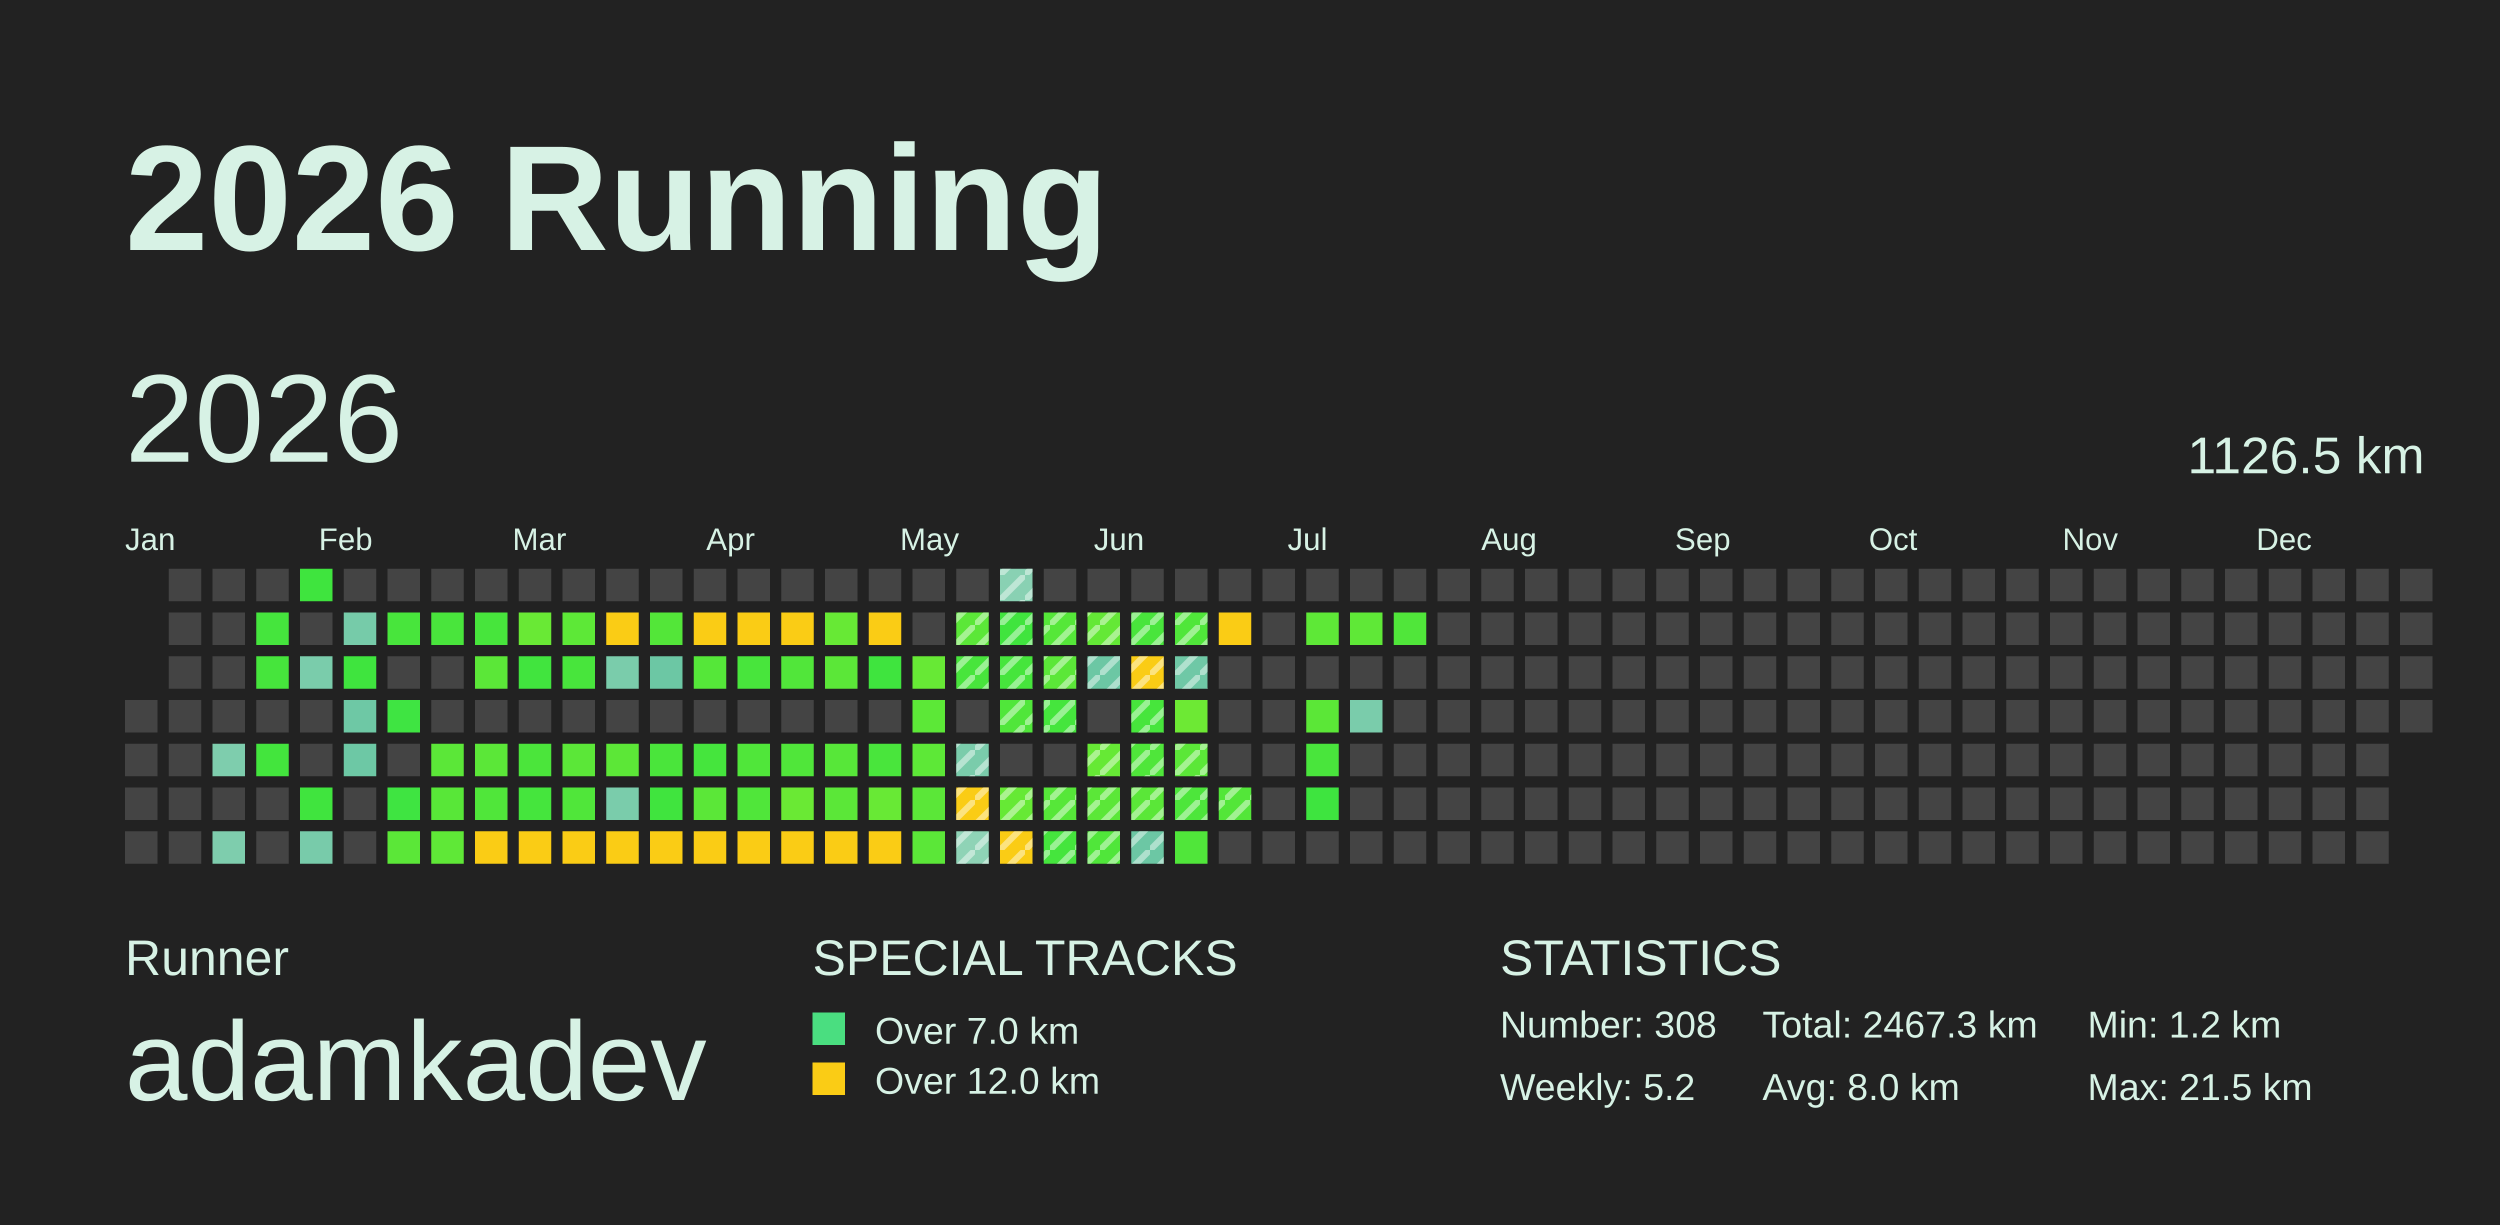
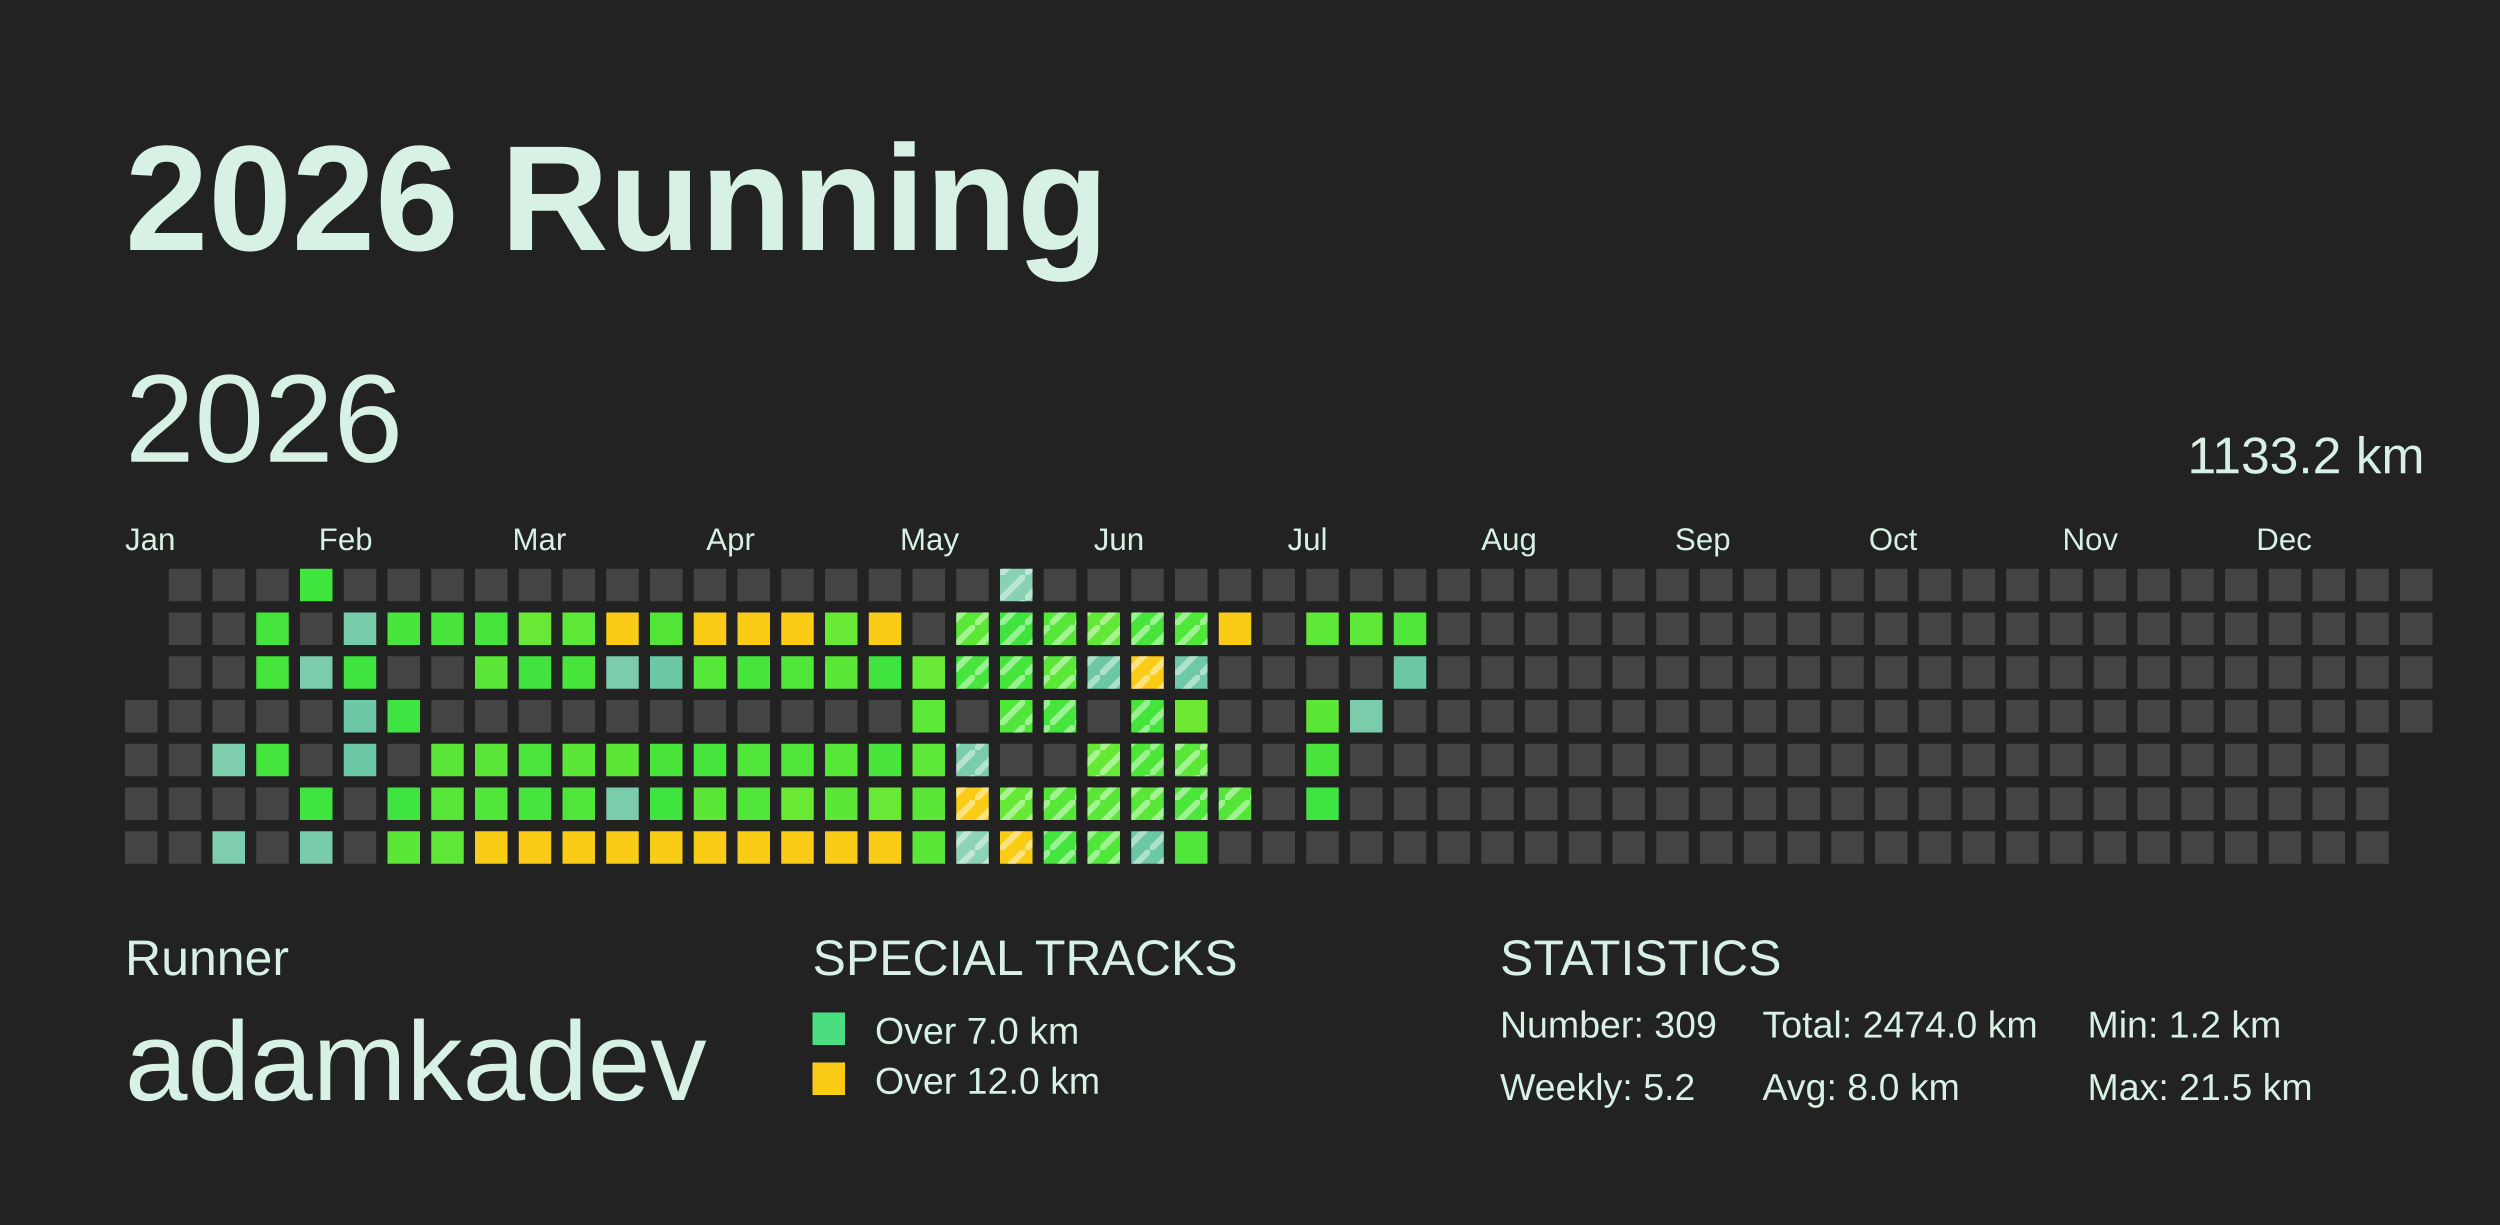
<svg xmlns="http://www.w3.org/2000/svg" baseProfile="full" height="98mm" version="1.1" viewBox="0,0,200,98" width="200mm">
  <defs>
    <pattern height="2" id="indoor-stripe" patternUnits="userSpaceOnUse" width="2">
      <line stroke="white" stroke-opacity="0.45" stroke-width="0.5" x1="0" x2="2" y1="2" y2="0" />
    </pattern>
  </defs>
  <rect fill="#222222" height="98" width="200" x="0" y="0" />
  <text fill="#D7F2E5" style="font-size:12px; font-family:Arial; font-weight:bold;" x="10" y="20">2026 Running</text>
  <text fill="#D7F2E5" style="font-size:4px; font-family:Arial" x="10" y="78">Runner</text>
  <text fill="#D7F2E5" style="font-size:9px; font-family:Arial" x="10" y="88">adamkadev</text>
  <text fill="#D7F2E5" style="font-size:4px; font-family:Arial" x="65" y="78">SPECIAL TRACKS</text>
  <rect fill="#4ADE80" height="2.6" width="2.6" x="65" y="81" />
  <text fill="#D7F2E5" style="font-size:3px; font-family:Arial" x="70" y="83.5">Over 7.0 km</text>
  <rect fill="#FACC15" height="2.6" width="2.6" x="65" y="85" />
  <text fill="#D7F2E5" style="font-size:3px; font-family:Arial" x="70" y="87.5">Over 12.0 km</text>
  <text fill="#D7F2E5" style="font-size:4px; font-family:Arial" x="120" y="78">STATISTICS</text>
-   <text fill="#D7F2E5" style="font-size:3px; font-family:Arial" x="120" y="83">Number: 308</text>
+   <text fill="#D7F2E5" style="font-size:3px; font-family:Arial" x="120" y="83">Number: 309</text>
  <text fill="#D7F2E5" style="font-size:3px; font-family:Arial" x="120" y="88">Weekly: 5.2</text>
-   <text fill="#D7F2E5" style="font-size:3px; font-family:Arial" x="141" y="83">Total: 2467.3 km</text>
+   <text fill="#D7F2E5" style="font-size:3px; font-family:Arial" x="141" y="83">Total: 2474.0 km</text>
  <text fill="#D7F2E5" style="font-size:3px; font-family:Arial" x="141" y="88">Avg: 8.0 km</text>
  <text fill="#D7F2E5" style="font-size:3px; font-family:Arial" x="167" y="83">Min: 1.2 km</text>
  <text fill="#D7F2E5" style="font-size:3px; font-family:Arial" x="167" y="88">Max: 21.5 km</text>
  <text dominant-baseline="hanging" fill="#D7F2E5" style="font-size:10.0px; font-family:Arial;" x="10" y="30">2026</text>
-   <text dominant-baseline="hanging" fill="#D7F2E5" style="font-size:4.125px; font-family:Arial;" x="175" y="35">1126.5 km</text>
+   <text dominant-baseline="hanging" fill="#D7F2E5" style="font-size:4.125px; font-family:Arial;" x="175" y="35">1133.2 km</text>
  <text fill="#D7F2E5" style="font-size:2.5px; font-family:Arial" x="10.0" y="44">Jan</text>
  <text fill="#D7F2E5" style="font-size:2.5px; font-family:Arial" x="25.5" y="44">Feb</text>
  <text fill="#D7F2E5" style="font-size:2.5px; font-family:Arial" x="41.0" y="44">Mar</text>
  <text fill="#D7F2E5" style="font-size:2.5px; font-family:Arial" x="56.5" y="44">Apr</text>
  <text fill="#D7F2E5" style="font-size:2.5px; font-family:Arial" x="72.0" y="44">May</text>
  <text fill="#D7F2E5" style="font-size:2.5px; font-family:Arial" x="87.5" y="44">Jun</text>
  <text fill="#D7F2E5" style="font-size:2.5px; font-family:Arial" x="103.0" y="44">Jul</text>
  <text fill="#D7F2E5" style="font-size:2.5px; font-family:Arial" x="118.5" y="44">Aug</text>
  <text fill="#D7F2E5" style="font-size:2.5px; font-family:Arial" x="134.0" y="44">Sep</text>
  <text fill="#D7F2E5" style="font-size:2.5px; font-family:Arial" x="149.5" y="44">Oct</text>
  <text fill="#D7F2E5" style="font-size:2.5px; font-family:Arial" x="165.0" y="44">Nov</text>
  <text fill="#D7F2E5" style="font-size:2.5px; font-family:Arial" x="180.5" y="44">Dec</text>
  <rect fill="#444444" height="2.6" width="2.6" x="10.0" y="56.0" />
  <rect fill="#444444" height="2.6" width="2.6" x="10.0" y="59.5" />
  <rect fill="#444444" height="2.6" width="2.6" x="10.0" y="63.0" />
  <rect fill="#444444" height="2.6" width="2.6" x="10.0" y="66.5" />
  <rect fill="#444444" height="2.6" width="2.6" x="13.5" y="45.5" />
  <rect fill="#444444" height="2.6" width="2.6" x="13.5" y="49.0" />
  <rect fill="#444444" height="2.6" width="2.6" x="13.5" y="52.5" />
  <rect fill="#444444" height="2.6" width="2.6" x="13.5" y="56.0" />
  <rect fill="#444444" height="2.6" width="2.6" x="13.5" y="59.5" />
  <rect fill="#444444" height="2.6" width="2.6" x="13.5" y="63.0" />
  <rect fill="#444444" height="2.6" width="2.6" x="13.5" y="66.5" />
  <rect fill="#444444" height="2.6" width="2.6" x="17.0" y="45.5" />
  <rect fill="#444444" height="2.6" width="2.6" x="17.0" y="49.0" />
  <rect fill="#444444" height="2.6" width="2.6" x="17.0" y="52.5" />
  <rect fill="#444444" height="2.6" width="2.6" x="17.0" y="56.0" />
  <rect fill="#7ecdad" height="2.6" width="2.6" x="17.0" y="59.5" />
  <rect fill="#444444" height="2.6" width="2.6" x="17.0" y="63.0" />
  <rect fill="#7ecdad" height="2.6" width="2.6" x="17.0" y="66.5" />
  <rect fill="#444444" height="2.6" width="2.6" x="20.5" y="45.5" />
  <rect fill="#45e53d" height="2.6" width="2.6" x="20.5" y="49.0" />
  <rect fill="#46e53c" height="2.6" width="2.6" x="20.5" y="52.5" />
  <rect fill="#444444" height="2.6" width="2.6" x="20.5" y="56.0" />
  <rect fill="#43e53d" height="2.6" width="2.6" x="20.5" y="59.5" />
  <rect fill="#444444" height="2.6" width="2.6" x="20.5" y="63.0" />
  <rect fill="#444444" height="2.6" width="2.6" x="20.5" y="66.5" />
  <rect fill="#3fe43e" height="2.6" width="2.6" x="24.0" y="45.5" />
  <rect fill="#444444" height="2.6" width="2.6" x="24.0" y="49.0" />
  <rect fill="#7accab" height="2.6" width="2.6" x="24.0" y="52.5" />
  <rect fill="#444444" height="2.6" width="2.6" x="24.0" y="56.0" />
  <rect fill="#444444" height="2.6" width="2.6" x="24.0" y="59.5" />
  <rect fill="#40e43e" height="2.6" width="2.6" x="24.0" y="63.0" />
  <rect fill="#78cbaa" height="2.6" width="2.6" x="24.0" y="66.5" />
  <rect fill="#444444" height="2.6" width="2.6" x="27.5" y="45.5" />
  <rect fill="#76cba9" height="2.6" width="2.6" x="27.5" y="49.0" />
  <rect fill="#3fe43e" height="2.6" width="2.6" x="27.5" y="52.5" />
  <rect fill="#6ec8a5" height="2.6" width="2.6" x="27.5" y="56.0" />
  <rect fill="#6dc8a5" height="2.6" width="2.6" x="27.5" y="59.5" />
  <rect fill="#444444" height="2.6" width="2.6" x="27.5" y="63.0" />
  <rect fill="#444444" height="2.6" width="2.6" x="27.5" y="66.5" />
  <rect fill="#444444" height="2.6" width="2.6" x="31.0" y="45.5" />
  <rect fill="#48e53c" height="2.6" width="2.6" x="31.0" y="49.0" />
  <rect fill="#444444" height="2.6" width="2.6" x="31.0" y="52.5" />
  <rect fill="#3fe442" height="2.6" width="2.6" x="31.0" y="56.0" />
  <rect fill="#444444" height="2.6" width="2.6" x="31.0" y="59.5" />
  <rect fill="#3fe441" height="2.6" width="2.6" x="31.0" y="63.0" />
  <rect fill="#5be738" height="2.6" width="2.6" x="31.0" y="66.5" />
  <rect fill="#444444" height="2.6" width="2.6" x="34.5" y="45.5" />
  <rect fill="#49e53c" height="2.6" width="2.6" x="34.5" y="49.0" />
  <rect fill="#444444" height="2.6" width="2.6" x="34.5" y="52.5" />
  <rect fill="#444444" height="2.6" width="2.6" x="34.5" y="56.0" />
  <rect fill="#5be738" height="2.6" width="2.6" x="34.5" y="59.5" />
  <rect fill="#58e738" height="2.6" width="2.6" x="34.5" y="63.0" />
  <rect fill="#5fe837" height="2.6" width="2.6" x="34.5" y="66.5" />
  <rect fill="#444444" height="2.6" width="2.6" x="38.0" y="45.5" />
  <rect fill="#47e53c" height="2.6" width="2.6" x="38.0" y="49.0" />
  <rect fill="#5be738" height="2.6" width="2.6" x="38.0" y="52.5" />
  <rect fill="#444444" height="2.6" width="2.6" x="38.0" y="56.0" />
  <rect fill="#5be738" height="2.6" width="2.6" x="38.0" y="59.5" />
  <rect fill="#50e63a" height="2.6" width="2.6" x="38.0" y="63.0" />
  <rect fill="#FACC15" height="2.6" width="2.6" x="38.0" y="66.5" />
  <rect fill="#444444" height="2.6" width="2.6" x="41.5" y="45.5" />
  <rect fill="#69e935" height="2.6" width="2.6" x="41.5" y="49.0" />
  <rect fill="#41e43e" height="2.6" width="2.6" x="41.5" y="52.5" />
  <rect fill="#444444" height="2.6" width="2.6" x="41.5" y="56.0" />
  <rect fill="#4be53b" height="2.6" width="2.6" x="41.5" y="59.5" />
  <rect fill="#45e53d" height="2.6" width="2.6" x="41.5" y="63.0" />
  <rect fill="#FACC15" height="2.6" width="2.6" x="41.5" y="66.5" />
  <rect fill="#444444" height="2.6" width="2.6" x="45.0" y="45.5" />
  <rect fill="#5de837" height="2.6" width="2.6" x="45.0" y="49.0" />
  <rect fill="#48e53c" height="2.6" width="2.6" x="45.0" y="52.5" />
  <rect fill="#444444" height="2.6" width="2.6" x="45.0" y="56.0" />
  <rect fill="#5be738" height="2.6" width="2.6" x="45.0" y="59.5" />
  <rect fill="#50e63a" height="2.6" width="2.6" x="45.0" y="63.0" />
  <rect fill="#FACC15" height="2.6" width="2.6" x="45.0" y="66.5" />
  <rect fill="#444444" height="2.6" width="2.6" x="48.5" y="45.5" />
  <rect fill="#FACC15" height="2.6" width="2.6" x="48.5" y="49.0" />
  <rect fill="#7accab" height="2.6" width="2.6" x="48.5" y="52.5" />
  <rect fill="#444444" height="2.6" width="2.6" x="48.5" y="56.0" />
  <rect fill="#5ce737" height="2.6" width="2.6" x="48.5" y="59.5" />
  <rect fill="#7accab" height="2.6" width="2.6" x="48.5" y="63.0" />
  <rect fill="#FACC15" height="2.6" width="2.6" x="48.5" y="66.5" />
  <rect fill="#444444" height="2.6" width="2.6" x="52.0" y="45.5" />
  <rect fill="#53e639" height="2.6" width="2.6" x="52.0" y="49.0" />
  <rect fill="#6cc7a4" height="2.6" width="2.6" x="52.0" y="52.5" />
  <rect fill="#444444" height="2.6" width="2.6" x="52.0" y="56.0" />
  <rect fill="#4ae53b" height="2.6" width="2.6" x="52.0" y="59.5" />
  <rect fill="#40e43e" height="2.6" width="2.6" x="52.0" y="63.0" />
  <rect fill="#FACC15" height="2.6" width="2.6" x="52.0" y="66.5" />
  <rect fill="#444444" height="2.6" width="2.6" x="55.5" y="45.5" />
  <rect fill="#FACC15" height="2.6" width="2.6" x="55.5" y="49.0" />
  <rect fill="#55e739" height="2.6" width="2.6" x="55.5" y="52.5" />
  <rect fill="#444444" height="2.6" width="2.6" x="55.5" y="56.0" />
  <rect fill="#45e53d" height="2.6" width="2.6" x="55.5" y="59.5" />
  <rect fill="#5be738" height="2.6" width="2.6" x="55.5" y="63.0" />
  <rect fill="#FACC15" height="2.6" width="2.6" x="55.5" y="66.5" />
  <rect fill="#444444" height="2.6" width="2.6" x="59.0" y="45.5" />
  <rect fill="#FACC15" height="2.6" width="2.6" x="59.0" y="49.0" />
  <rect fill="#48e53c" height="2.6" width="2.6" x="59.0" y="52.5" />
  <rect fill="#444444" height="2.6" width="2.6" x="59.0" y="56.0" />
  <rect fill="#50e63a" height="2.6" width="2.6" x="59.0" y="59.5" />
  <rect fill="#50e63a" height="2.6" width="2.6" x="59.0" y="63.0" />
  <rect fill="#FACC15" height="2.6" width="2.6" x="59.0" y="66.5" />
  <rect fill="#444444" height="2.6" width="2.6" x="62.5" y="45.5" />
  <rect fill="#FACC15" height="2.6" width="2.6" x="62.5" y="49.0" />
  <rect fill="#51e63a" height="2.6" width="2.6" x="62.5" y="52.5" />
  <rect fill="#444444" height="2.6" width="2.6" x="62.5" y="56.0" />
  <rect fill="#50e63a" height="2.6" width="2.6" x="62.5" y="59.5" />
  <rect fill="#6ae934" height="2.6" width="2.6" x="62.5" y="63.0" />
  <rect fill="#FACC15" height="2.6" width="2.6" x="62.5" y="66.5" />
  <rect fill="#444444" height="2.6" width="2.6" x="66.0" y="45.5" />
  <rect fill="#67e935" height="2.6" width="2.6" x="66.0" y="49.0" />
  <rect fill="#5be738" height="2.6" width="2.6" x="66.0" y="52.5" />
  <rect fill="#444444" height="2.6" width="2.6" x="66.0" y="56.0" />
  <rect fill="#57e739" height="2.6" width="2.6" x="66.0" y="59.5" />
  <rect fill="#5be738" height="2.6" width="2.6" x="66.0" y="63.0" />
  <rect fill="#FACC15" height="2.6" width="2.6" x="66.0" y="66.5" />
  <rect fill="#444444" height="2.6" width="2.6" x="69.5" y="45.5" />
  <rect fill="#FACC15" height="2.6" width="2.6" x="69.5" y="49.0" />
  <rect fill="#3fe43e" height="2.6" width="2.6" x="69.5" y="52.5" />
  <rect fill="#444444" height="2.6" width="2.6" x="69.5" y="56.0" />
  <rect fill="#49e53c" height="2.6" width="2.6" x="69.5" y="59.5" />
  <rect fill="#68e935" height="2.6" width="2.6" x="69.5" y="63.0" />
  <rect fill="#FACC15" height="2.6" width="2.6" x="69.5" y="66.5" />
  <rect fill="#444444" height="2.6" width="2.6" x="73.0" y="45.5" />
  <rect fill="#444444" height="2.6" width="2.6" x="73.0" y="49.0" />
  <rect fill="#67e935" height="2.6" width="2.6" x="73.0" y="52.5" />
  <rect fill="#5ce837" height="2.6" width="2.6" x="73.0" y="56.0" />
  <rect fill="#5de837" height="2.6" width="2.6" x="73.0" y="59.5" />
  <rect fill="#5be738" height="2.6" width="2.6" x="73.0" y="63.0" />
  <rect fill="#5be738" height="2.6" width="2.6" x="73.0" y="66.5" />
  <rect fill="#444444" height="2.6" width="2.6" x="76.5" y="45.5" />
  <rect fill="#5be738" height="2.6" width="2.6" x="76.5" y="49.0" />
  <rect fill="url(#indoor-stripe)" height="2.6" style="pointer-events: none;" width="2.6" x="76.5" y="49.0" />
  <rect fill="#48e53c" height="2.6" width="2.6" x="76.5" y="52.5" />
  <rect fill="url(#indoor-stripe)" height="2.6" style="pointer-events: none;" width="2.6" x="76.5" y="52.5" />
  <rect fill="#444444" height="2.6" width="2.6" x="76.5" y="56.0" />
  <rect fill="#7accab" height="2.6" width="2.6" x="76.5" y="59.5" />
  <rect fill="url(#indoor-stripe)" height="2.6" style="pointer-events: none;" width="2.6" x="76.5" y="59.5" />
  <rect fill="#FACC15" height="2.6" width="2.6" x="76.5" y="63.0" />
  <rect fill="url(#indoor-stripe)" height="2.6" style="pointer-events: none;" width="2.6" x="76.5" y="63.0" />
  <rect fill="#8fd3b6" height="2.6" width="2.6" x="76.5" y="66.5" />
  <rect fill="url(#indoor-stripe)" height="2.6" style="pointer-events: none;" width="2.6" x="76.5" y="66.5" />
  <rect fill="#89d1b3" height="2.6" width="2.6" x="80.0" y="45.5" />
  <rect fill="url(#indoor-stripe)" height="2.6" style="pointer-events: none;" width="2.6" x="80.0" y="45.5" />
  <rect fill="#40e43e" height="2.6" width="2.6" x="80.0" y="49.0" />
  <rect fill="url(#indoor-stripe)" height="2.6" style="pointer-events: none;" width="2.6" x="80.0" y="49.0" />
  <rect fill="#46e53c" height="2.6" width="2.6" x="80.0" y="52.5" />
  <rect fill="url(#indoor-stripe)" height="2.6" style="pointer-events: none;" width="2.6" x="80.0" y="52.5" />
  <rect fill="#50e63a" height="2.6" width="2.6" x="80.0" y="56.0" />
  <rect fill="url(#indoor-stripe)" height="2.6" style="pointer-events: none;" width="2.6" x="80.0" y="56.0" />
  <rect fill="#444444" height="2.6" width="2.6" x="80.0" y="59.5" />
  <rect fill="#66e935" height="2.6" width="2.6" x="80.0" y="63.0" />
  <rect fill="url(#indoor-stripe)" height="2.6" style="pointer-events: none;" width="2.6" x="80.0" y="63.0" />
  <rect fill="#FACC15" height="2.6" width="2.6" x="80.0" y="66.5" />
  <rect fill="url(#indoor-stripe)" height="2.6" style="pointer-events: none;" width="2.6" x="80.0" y="66.5" />
  <rect fill="#444444" height="2.6" width="2.6" x="83.5" y="45.5" />
  <rect fill="#55e739" height="2.6" width="2.6" x="83.5" y="49.0" />
  <rect fill="url(#indoor-stripe)" height="2.6" style="pointer-events: none;" width="2.6" x="83.5" y="49.0" />
  <rect fill="#5be738" height="2.6" width="2.6" x="83.5" y="52.5" />
  <rect fill="url(#indoor-stripe)" height="2.6" style="pointer-events: none;" width="2.6" x="83.5" y="52.5" />
  <rect fill="#45e53d" height="2.6" width="2.6" x="83.5" y="56.0" />
  <rect fill="url(#indoor-stripe)" height="2.6" style="pointer-events: none;" width="2.6" x="83.5" y="56.0" />
  <rect fill="#444444" height="2.6" width="2.6" x="83.5" y="59.5" />
  <rect fill="#56e739" height="2.6" width="2.6" x="83.5" y="63.0" />
  <rect fill="url(#indoor-stripe)" height="2.6" style="pointer-events: none;" width="2.6" x="83.5" y="63.0" />
  <rect fill="#45e53d" height="2.6" width="2.6" x="83.5" y="66.5" />
  <rect fill="url(#indoor-stripe)" height="2.6" style="pointer-events: none;" width="2.6" x="83.5" y="66.5" />
  <rect fill="#444444" height="2.6" width="2.6" x="87.0" y="45.5" />
  <rect fill="#64e836" height="2.6" width="2.6" x="87.0" y="49.0" />
  <rect fill="url(#indoor-stripe)" height="2.6" style="pointer-events: none;" width="2.6" x="87.0" y="49.0" />
  <rect fill="#6cc7a4" height="2.6" width="2.6" x="87.0" y="52.5" />
  <rect fill="url(#indoor-stripe)" height="2.6" style="pointer-events: none;" width="2.6" x="87.0" y="52.5" />
  <rect fill="#444444" height="2.6" width="2.6" x="87.0" y="56.0" />
  <rect fill="#66e935" height="2.6" width="2.6" x="87.0" y="59.5" />
  <rect fill="url(#indoor-stripe)" height="2.6" style="pointer-events: none;" width="2.6" x="87.0" y="59.5" />
  <rect fill="#5be738" height="2.6" width="2.6" x="87.0" y="63.0" />
  <rect fill="url(#indoor-stripe)" height="2.6" style="pointer-events: none;" width="2.6" x="87.0" y="63.0" />
  <rect fill="#50e63a" height="2.6" width="2.6" x="87.0" y="66.5" />
  <rect fill="url(#indoor-stripe)" height="2.6" style="pointer-events: none;" width="2.6" x="87.0" y="66.5" />
  <rect fill="#444444" height="2.6" width="2.6" x="90.5" y="45.5" />
  <rect fill="#49e53c" height="2.6" width="2.6" x="90.5" y="49.0" />
  <rect fill="url(#indoor-stripe)" height="2.6" style="pointer-events: none;" width="2.6" x="90.5" y="49.0" />
  <rect fill="#FACC15" height="2.6" width="2.6" x="90.5" y="52.5" />
  <rect fill="url(#indoor-stripe)" height="2.6" style="pointer-events: none;" width="2.6" x="90.5" y="52.5" />
  <rect fill="#47e53c" height="2.6" width="2.6" x="90.5" y="56.0" />
  <rect fill="url(#indoor-stripe)" height="2.6" style="pointer-events: none;" width="2.6" x="90.5" y="56.0" />
  <rect fill="#4fe63a" height="2.6" width="2.6" x="90.5" y="59.5" />
  <rect fill="url(#indoor-stripe)" height="2.6" style="pointer-events: none;" width="2.6" x="90.5" y="59.5" />
  <rect fill="#5ae738" height="2.6" width="2.6" x="90.5" y="63.0" />
  <rect fill="url(#indoor-stripe)" height="2.6" style="pointer-events: none;" width="2.6" x="90.5" y="63.0" />
  <rect fill="#6cc7a4" height="2.6" width="2.6" x="90.5" y="66.5" />
  <rect fill="url(#indoor-stripe)" height="2.6" style="pointer-events: none;" width="2.6" x="90.5" y="66.5" />
  <rect fill="#444444" height="2.6" width="2.6" x="94.0" y="45.5" />
  <rect fill="#50e63a" height="2.6" width="2.6" x="94.0" y="49.0" />
  <rect fill="url(#indoor-stripe)" height="2.6" style="pointer-events: none;" width="2.6" x="94.0" y="49.0" />
  <rect fill="#6fc8a6" height="2.6" width="2.6" x="94.0" y="52.5" />
  <rect fill="url(#indoor-stripe)" height="2.6" style="pointer-events: none;" width="2.6" x="94.0" y="52.5" />
  <rect fill="#6de934" height="2.6" width="2.6" x="94.0" y="56.0" />
  <rect fill="#5be738" height="2.6" width="2.6" x="94.0" y="59.5" />
  <rect fill="url(#indoor-stripe)" height="2.6" style="pointer-events: none;" width="2.6" x="94.0" y="59.5" />
  <rect fill="#4de63b" height="2.6" width="2.6" x="94.0" y="63.0" />
  <rect fill="url(#indoor-stripe)" height="2.6" style="pointer-events: none;" width="2.6" x="94.0" y="63.0" />
  <rect fill="#50e63a" height="2.6" width="2.6" x="94.0" y="66.5" />
  <rect fill="#444444" height="2.6" width="2.6" x="97.5" y="45.5" />
  <rect fill="#FACC15" height="2.6" width="2.6" x="97.5" y="49.0" />
  <rect fill="#444444" height="2.6" width="2.6" x="97.5" y="52.5" />
  <rect fill="#444444" height="2.6" width="2.6" x="97.5" y="56.0" />
  <rect fill="#444444" height="2.6" width="2.6" x="97.5" y="59.5" />
  <rect fill="#53e639" height="2.6" width="2.6" x="97.5" y="63.0" />
  <rect fill="url(#indoor-stripe)" height="2.6" style="pointer-events: none;" width="2.6" x="97.5" y="63.0" />
  <rect fill="#444444" height="2.6" width="2.6" x="97.5" y="66.5" />
  <rect fill="#444444" height="2.6" width="2.6" x="101.0" y="45.5" />
  <rect fill="#444444" height="2.6" width="2.6" x="101.0" y="49.0" />
  <rect fill="#444444" height="2.6" width="2.6" x="101.0" y="52.5" />
  <rect fill="#444444" height="2.6" width="2.6" x="101.0" y="56.0" />
  <rect fill="#444444" height="2.6" width="2.6" x="101.0" y="59.5" />
  <rect fill="#444444" height="2.6" width="2.6" x="101.0" y="63.0" />
  <rect fill="#444444" height="2.6" width="2.6" x="101.0" y="66.5" />
  <rect fill="#444444" height="2.6" width="2.6" x="104.5" y="45.5" />
  <rect fill="#5ee837" height="2.6" width="2.6" x="104.5" y="49.0" />
  <rect fill="#444444" height="2.6" width="2.6" x="104.5" y="52.5" />
  <rect fill="#5be737" height="2.6" width="2.6" x="104.5" y="56.0" />
  <rect fill="#49e53c" height="2.6" width="2.6" x="104.5" y="59.5" />
  <rect fill="#3ee43f" height="2.6" width="2.6" x="104.5" y="63.0" />
  <rect fill="#444444" height="2.6" width="2.6" x="104.5" y="66.5" />
  <rect fill="#444444" height="2.6" width="2.6" x="108.0" y="45.5" />
  <rect fill="#5fe837" height="2.6" width="2.6" x="108.0" y="49.0" />
  <rect fill="#444444" height="2.6" width="2.6" x="108.0" y="52.5" />
  <rect fill="#7accab" height="2.6" width="2.6" x="108.0" y="56.0" />
  <rect fill="#444444" height="2.6" width="2.6" x="108.0" y="59.5" />
  <rect fill="#444444" height="2.6" width="2.6" x="108.0" y="63.0" />
  <rect fill="#444444" height="2.6" width="2.6" x="108.0" y="66.5" />
  <rect fill="#444444" height="2.6" width="2.6" x="111.5" y="45.5" />
  <rect fill="#50e63a" height="2.6" width="2.6" x="111.5" y="49.0" />
-   <rect fill="#444444" height="2.6" width="2.6" x="111.5" y="52.5" />
+   <rect fill="#6cc7a4" height="2.6" width="2.6" x="111.5" y="52.5" />
  <rect fill="#444444" height="2.6" width="2.6" x="111.5" y="56.0" />
  <rect fill="#444444" height="2.6" width="2.6" x="111.5" y="59.5" />
  <rect fill="#444444" height="2.6" width="2.6" x="111.5" y="63.0" />
  <rect fill="#444444" height="2.6" width="2.6" x="111.5" y="66.5" />
  <rect fill="#444444" height="2.6" width="2.6" x="115.0" y="45.5" />
  <rect fill="#444444" height="2.6" width="2.6" x="115.0" y="49.0" />
  <rect fill="#444444" height="2.6" width="2.6" x="115.0" y="52.5" />
  <rect fill="#444444" height="2.6" width="2.6" x="115.0" y="56.0" />
  <rect fill="#444444" height="2.6" width="2.6" x="115.0" y="59.5" />
  <rect fill="#444444" height="2.6" width="2.6" x="115.0" y="63.0" />
  <rect fill="#444444" height="2.6" width="2.6" x="115.0" y="66.5" />
  <rect fill="#444444" height="2.6" width="2.6" x="118.5" y="45.5" />
  <rect fill="#444444" height="2.6" width="2.6" x="118.5" y="49.0" />
  <rect fill="#444444" height="2.6" width="2.6" x="118.5" y="52.5" />
  <rect fill="#444444" height="2.6" width="2.6" x="118.5" y="56.0" />
  <rect fill="#444444" height="2.6" width="2.6" x="118.5" y="59.5" />
  <rect fill="#444444" height="2.6" width="2.6" x="118.5" y="63.0" />
  <rect fill="#444444" height="2.6" width="2.6" x="118.5" y="66.5" />
  <rect fill="#444444" height="2.6" width="2.6" x="122.0" y="45.5" />
  <rect fill="#444444" height="2.6" width="2.6" x="122.0" y="49.0" />
  <rect fill="#444444" height="2.6" width="2.6" x="122.0" y="52.5" />
  <rect fill="#444444" height="2.6" width="2.6" x="122.0" y="56.0" />
  <rect fill="#444444" height="2.6" width="2.6" x="122.0" y="59.5" />
  <rect fill="#444444" height="2.6" width="2.6" x="122.0" y="63.0" />
  <rect fill="#444444" height="2.6" width="2.6" x="122.0" y="66.5" />
  <rect fill="#444444" height="2.6" width="2.6" x="125.5" y="45.5" />
  <rect fill="#444444" height="2.6" width="2.6" x="125.5" y="49.0" />
  <rect fill="#444444" height="2.6" width="2.6" x="125.5" y="52.5" />
  <rect fill="#444444" height="2.6" width="2.6" x="125.5" y="56.0" />
  <rect fill="#444444" height="2.6" width="2.6" x="125.5" y="59.5" />
  <rect fill="#444444" height="2.6" width="2.6" x="125.5" y="63.0" />
  <rect fill="#444444" height="2.6" width="2.6" x="125.5" y="66.5" />
  <rect fill="#444444" height="2.6" width="2.6" x="129.0" y="45.5" />
  <rect fill="#444444" height="2.6" width="2.6" x="129.0" y="49.0" />
  <rect fill="#444444" height="2.6" width="2.6" x="129.0" y="52.5" />
  <rect fill="#444444" height="2.6" width="2.6" x="129.0" y="56.0" />
  <rect fill="#444444" height="2.6" width="2.6" x="129.0" y="59.5" />
  <rect fill="#444444" height="2.6" width="2.6" x="129.0" y="63.0" />
  <rect fill="#444444" height="2.6" width="2.6" x="129.0" y="66.5" />
  <rect fill="#444444" height="2.6" width="2.6" x="132.5" y="45.5" />
  <rect fill="#444444" height="2.6" width="2.6" x="132.5" y="49.0" />
  <rect fill="#444444" height="2.6" width="2.6" x="132.5" y="52.5" />
  <rect fill="#444444" height="2.6" width="2.6" x="132.5" y="56.0" />
  <rect fill="#444444" height="2.6" width="2.6" x="132.5" y="59.5" />
  <rect fill="#444444" height="2.6" width="2.6" x="132.5" y="63.0" />
  <rect fill="#444444" height="2.6" width="2.6" x="132.5" y="66.5" />
  <rect fill="#444444" height="2.6" width="2.6" x="136.0" y="45.5" />
  <rect fill="#444444" height="2.6" width="2.6" x="136.0" y="49.0" />
  <rect fill="#444444" height="2.6" width="2.6" x="136.0" y="52.5" />
  <rect fill="#444444" height="2.6" width="2.6" x="136.0" y="56.0" />
  <rect fill="#444444" height="2.6" width="2.6" x="136.0" y="59.5" />
  <rect fill="#444444" height="2.6" width="2.6" x="136.0" y="63.0" />
  <rect fill="#444444" height="2.6" width="2.6" x="136.0" y="66.5" />
  <rect fill="#444444" height="2.6" width="2.6" x="139.5" y="45.5" />
  <rect fill="#444444" height="2.6" width="2.6" x="139.5" y="49.0" />
  <rect fill="#444444" height="2.6" width="2.6" x="139.5" y="52.5" />
  <rect fill="#444444" height="2.6" width="2.6" x="139.5" y="56.0" />
  <rect fill="#444444" height="2.6" width="2.6" x="139.5" y="59.5" />
  <rect fill="#444444" height="2.6" width="2.6" x="139.5" y="63.0" />
  <rect fill="#444444" height="2.6" width="2.6" x="139.5" y="66.5" />
  <rect fill="#444444" height="2.6" width="2.6" x="143.0" y="45.5" />
  <rect fill="#444444" height="2.6" width="2.6" x="143.0" y="49.0" />
  <rect fill="#444444" height="2.6" width="2.6" x="143.0" y="52.5" />
  <rect fill="#444444" height="2.6" width="2.6" x="143.0" y="56.0" />
  <rect fill="#444444" height="2.6" width="2.6" x="143.0" y="59.5" />
  <rect fill="#444444" height="2.6" width="2.6" x="143.0" y="63.0" />
  <rect fill="#444444" height="2.6" width="2.6" x="143.0" y="66.5" />
  <rect fill="#444444" height="2.6" width="2.6" x="146.5" y="45.5" />
  <rect fill="#444444" height="2.6" width="2.6" x="146.5" y="49.0" />
  <rect fill="#444444" height="2.6" width="2.6" x="146.5" y="52.5" />
  <rect fill="#444444" height="2.6" width="2.6" x="146.5" y="56.0" />
  <rect fill="#444444" height="2.6" width="2.6" x="146.5" y="59.5" />
  <rect fill="#444444" height="2.6" width="2.6" x="146.5" y="63.0" />
  <rect fill="#444444" height="2.6" width="2.6" x="146.5" y="66.5" />
  <rect fill="#444444" height="2.6" width="2.6" x="150.0" y="45.5" />
  <rect fill="#444444" height="2.6" width="2.6" x="150.0" y="49.0" />
  <rect fill="#444444" height="2.6" width="2.6" x="150.0" y="52.5" />
  <rect fill="#444444" height="2.6" width="2.6" x="150.0" y="56.0" />
  <rect fill="#444444" height="2.6" width="2.6" x="150.0" y="59.5" />
  <rect fill="#444444" height="2.6" width="2.6" x="150.0" y="63.0" />
  <rect fill="#444444" height="2.6" width="2.6" x="150.0" y="66.5" />
  <rect fill="#444444" height="2.6" width="2.6" x="153.5" y="45.5" />
  <rect fill="#444444" height="2.6" width="2.6" x="153.5" y="49.0" />
  <rect fill="#444444" height="2.6" width="2.6" x="153.5" y="52.5" />
  <rect fill="#444444" height="2.6" width="2.6" x="153.5" y="56.0" />
  <rect fill="#444444" height="2.6" width="2.6" x="153.5" y="59.5" />
  <rect fill="#444444" height="2.6" width="2.6" x="153.5" y="63.0" />
  <rect fill="#444444" height="2.6" width="2.6" x="153.5" y="66.5" />
  <rect fill="#444444" height="2.6" width="2.6" x="157.0" y="45.5" />
  <rect fill="#444444" height="2.6" width="2.6" x="157.0" y="49.0" />
  <rect fill="#444444" height="2.6" width="2.6" x="157.0" y="52.5" />
  <rect fill="#444444" height="2.6" width="2.6" x="157.0" y="56.0" />
  <rect fill="#444444" height="2.6" width="2.6" x="157.0" y="59.5" />
  <rect fill="#444444" height="2.6" width="2.6" x="157.0" y="63.0" />
  <rect fill="#444444" height="2.6" width="2.6" x="157.0" y="66.5" />
  <rect fill="#444444" height="2.6" width="2.6" x="160.5" y="45.5" />
  <rect fill="#444444" height="2.6" width="2.6" x="160.5" y="49.0" />
  <rect fill="#444444" height="2.6" width="2.6" x="160.5" y="52.5" />
  <rect fill="#444444" height="2.6" width="2.6" x="160.5" y="56.0" />
  <rect fill="#444444" height="2.6" width="2.6" x="160.5" y="59.5" />
  <rect fill="#444444" height="2.6" width="2.6" x="160.5" y="63.0" />
  <rect fill="#444444" height="2.6" width="2.6" x="160.5" y="66.5" />
  <rect fill="#444444" height="2.6" width="2.6" x="164.0" y="45.5" />
  <rect fill="#444444" height="2.6" width="2.6" x="164.0" y="49.0" />
  <rect fill="#444444" height="2.6" width="2.6" x="164.0" y="52.5" />
  <rect fill="#444444" height="2.6" width="2.6" x="164.0" y="56.0" />
  <rect fill="#444444" height="2.6" width="2.6" x="164.0" y="59.5" />
  <rect fill="#444444" height="2.6" width="2.6" x="164.0" y="63.0" />
  <rect fill="#444444" height="2.6" width="2.6" x="164.0" y="66.5" />
  <rect fill="#444444" height="2.6" width="2.6" x="167.5" y="45.5" />
  <rect fill="#444444" height="2.6" width="2.6" x="167.5" y="49.0" />
  <rect fill="#444444" height="2.6" width="2.6" x="167.5" y="52.5" />
  <rect fill="#444444" height="2.6" width="2.6" x="167.5" y="56.0" />
  <rect fill="#444444" height="2.6" width="2.6" x="167.5" y="59.5" />
  <rect fill="#444444" height="2.6" width="2.6" x="167.5" y="63.0" />
  <rect fill="#444444" height="2.6" width="2.6" x="167.5" y="66.5" />
  <rect fill="#444444" height="2.6" width="2.6" x="171.0" y="45.5" />
  <rect fill="#444444" height="2.6" width="2.6" x="171.0" y="49.0" />
  <rect fill="#444444" height="2.6" width="2.6" x="171.0" y="52.5" />
  <rect fill="#444444" height="2.6" width="2.6" x="171.0" y="56.0" />
  <rect fill="#444444" height="2.6" width="2.6" x="171.0" y="59.5" />
  <rect fill="#444444" height="2.6" width="2.6" x="171.0" y="63.0" />
  <rect fill="#444444" height="2.6" width="2.6" x="171.0" y="66.5" />
  <rect fill="#444444" height="2.6" width="2.6" x="174.5" y="45.5" />
  <rect fill="#444444" height="2.6" width="2.6" x="174.5" y="49.0" />
  <rect fill="#444444" height="2.6" width="2.6" x="174.5" y="52.5" />
  <rect fill="#444444" height="2.6" width="2.6" x="174.5" y="56.0" />
  <rect fill="#444444" height="2.6" width="2.6" x="174.5" y="59.5" />
  <rect fill="#444444" height="2.6" width="2.6" x="174.5" y="63.0" />
  <rect fill="#444444" height="2.6" width="2.6" x="174.5" y="66.5" />
  <rect fill="#444444" height="2.6" width="2.6" x="178.0" y="45.5" />
  <rect fill="#444444" height="2.6" width="2.6" x="178.0" y="49.0" />
  <rect fill="#444444" height="2.6" width="2.6" x="178.0" y="52.5" />
  <rect fill="#444444" height="2.6" width="2.6" x="178.0" y="56.0" />
  <rect fill="#444444" height="2.6" width="2.6" x="178.0" y="59.5" />
  <rect fill="#444444" height="2.6" width="2.6" x="178.0" y="63.0" />
  <rect fill="#444444" height="2.6" width="2.6" x="178.0" y="66.5" />
  <rect fill="#444444" height="2.6" width="2.6" x="181.5" y="45.5" />
  <rect fill="#444444" height="2.6" width="2.6" x="181.5" y="49.0" />
  <rect fill="#444444" height="2.6" width="2.6" x="181.5" y="52.5" />
  <rect fill="#444444" height="2.6" width="2.6" x="181.5" y="56.0" />
  <rect fill="#444444" height="2.6" width="2.6" x="181.5" y="59.5" />
  <rect fill="#444444" height="2.6" width="2.6" x="181.5" y="63.0" />
  <rect fill="#444444" height="2.6" width="2.6" x="181.5" y="66.5" />
  <rect fill="#444444" height="2.6" width="2.6" x="185.0" y="45.5" />
  <rect fill="#444444" height="2.6" width="2.6" x="185.0" y="49.0" />
  <rect fill="#444444" height="2.6" width="2.6" x="185.0" y="52.5" />
  <rect fill="#444444" height="2.6" width="2.6" x="185.0" y="56.0" />
  <rect fill="#444444" height="2.6" width="2.6" x="185.0" y="59.5" />
  <rect fill="#444444" height="2.6" width="2.6" x="185.0" y="63.0" />
  <rect fill="#444444" height="2.6" width="2.6" x="185.0" y="66.5" />
  <rect fill="#444444" height="2.6" width="2.6" x="188.5" y="45.5" />
  <rect fill="#444444" height="2.6" width="2.6" x="188.5" y="49.0" />
  <rect fill="#444444" height="2.6" width="2.6" x="188.5" y="52.5" />
  <rect fill="#444444" height="2.6" width="2.6" x="188.5" y="56.0" />
  <rect fill="#444444" height="2.6" width="2.6" x="188.5" y="59.5" />
  <rect fill="#444444" height="2.6" width="2.6" x="188.5" y="63.0" />
  <rect fill="#444444" height="2.6" width="2.6" x="188.5" y="66.5" />
  <rect fill="#444444" height="2.6" width="2.6" x="192.0" y="45.5" />
  <rect fill="#444444" height="2.6" width="2.6" x="192.0" y="49.0" />
  <rect fill="#444444" height="2.6" width="2.6" x="192.0" y="52.5" />
  <rect fill="#444444" height="2.6" width="2.6" x="192.0" y="56.0" />
</svg>
